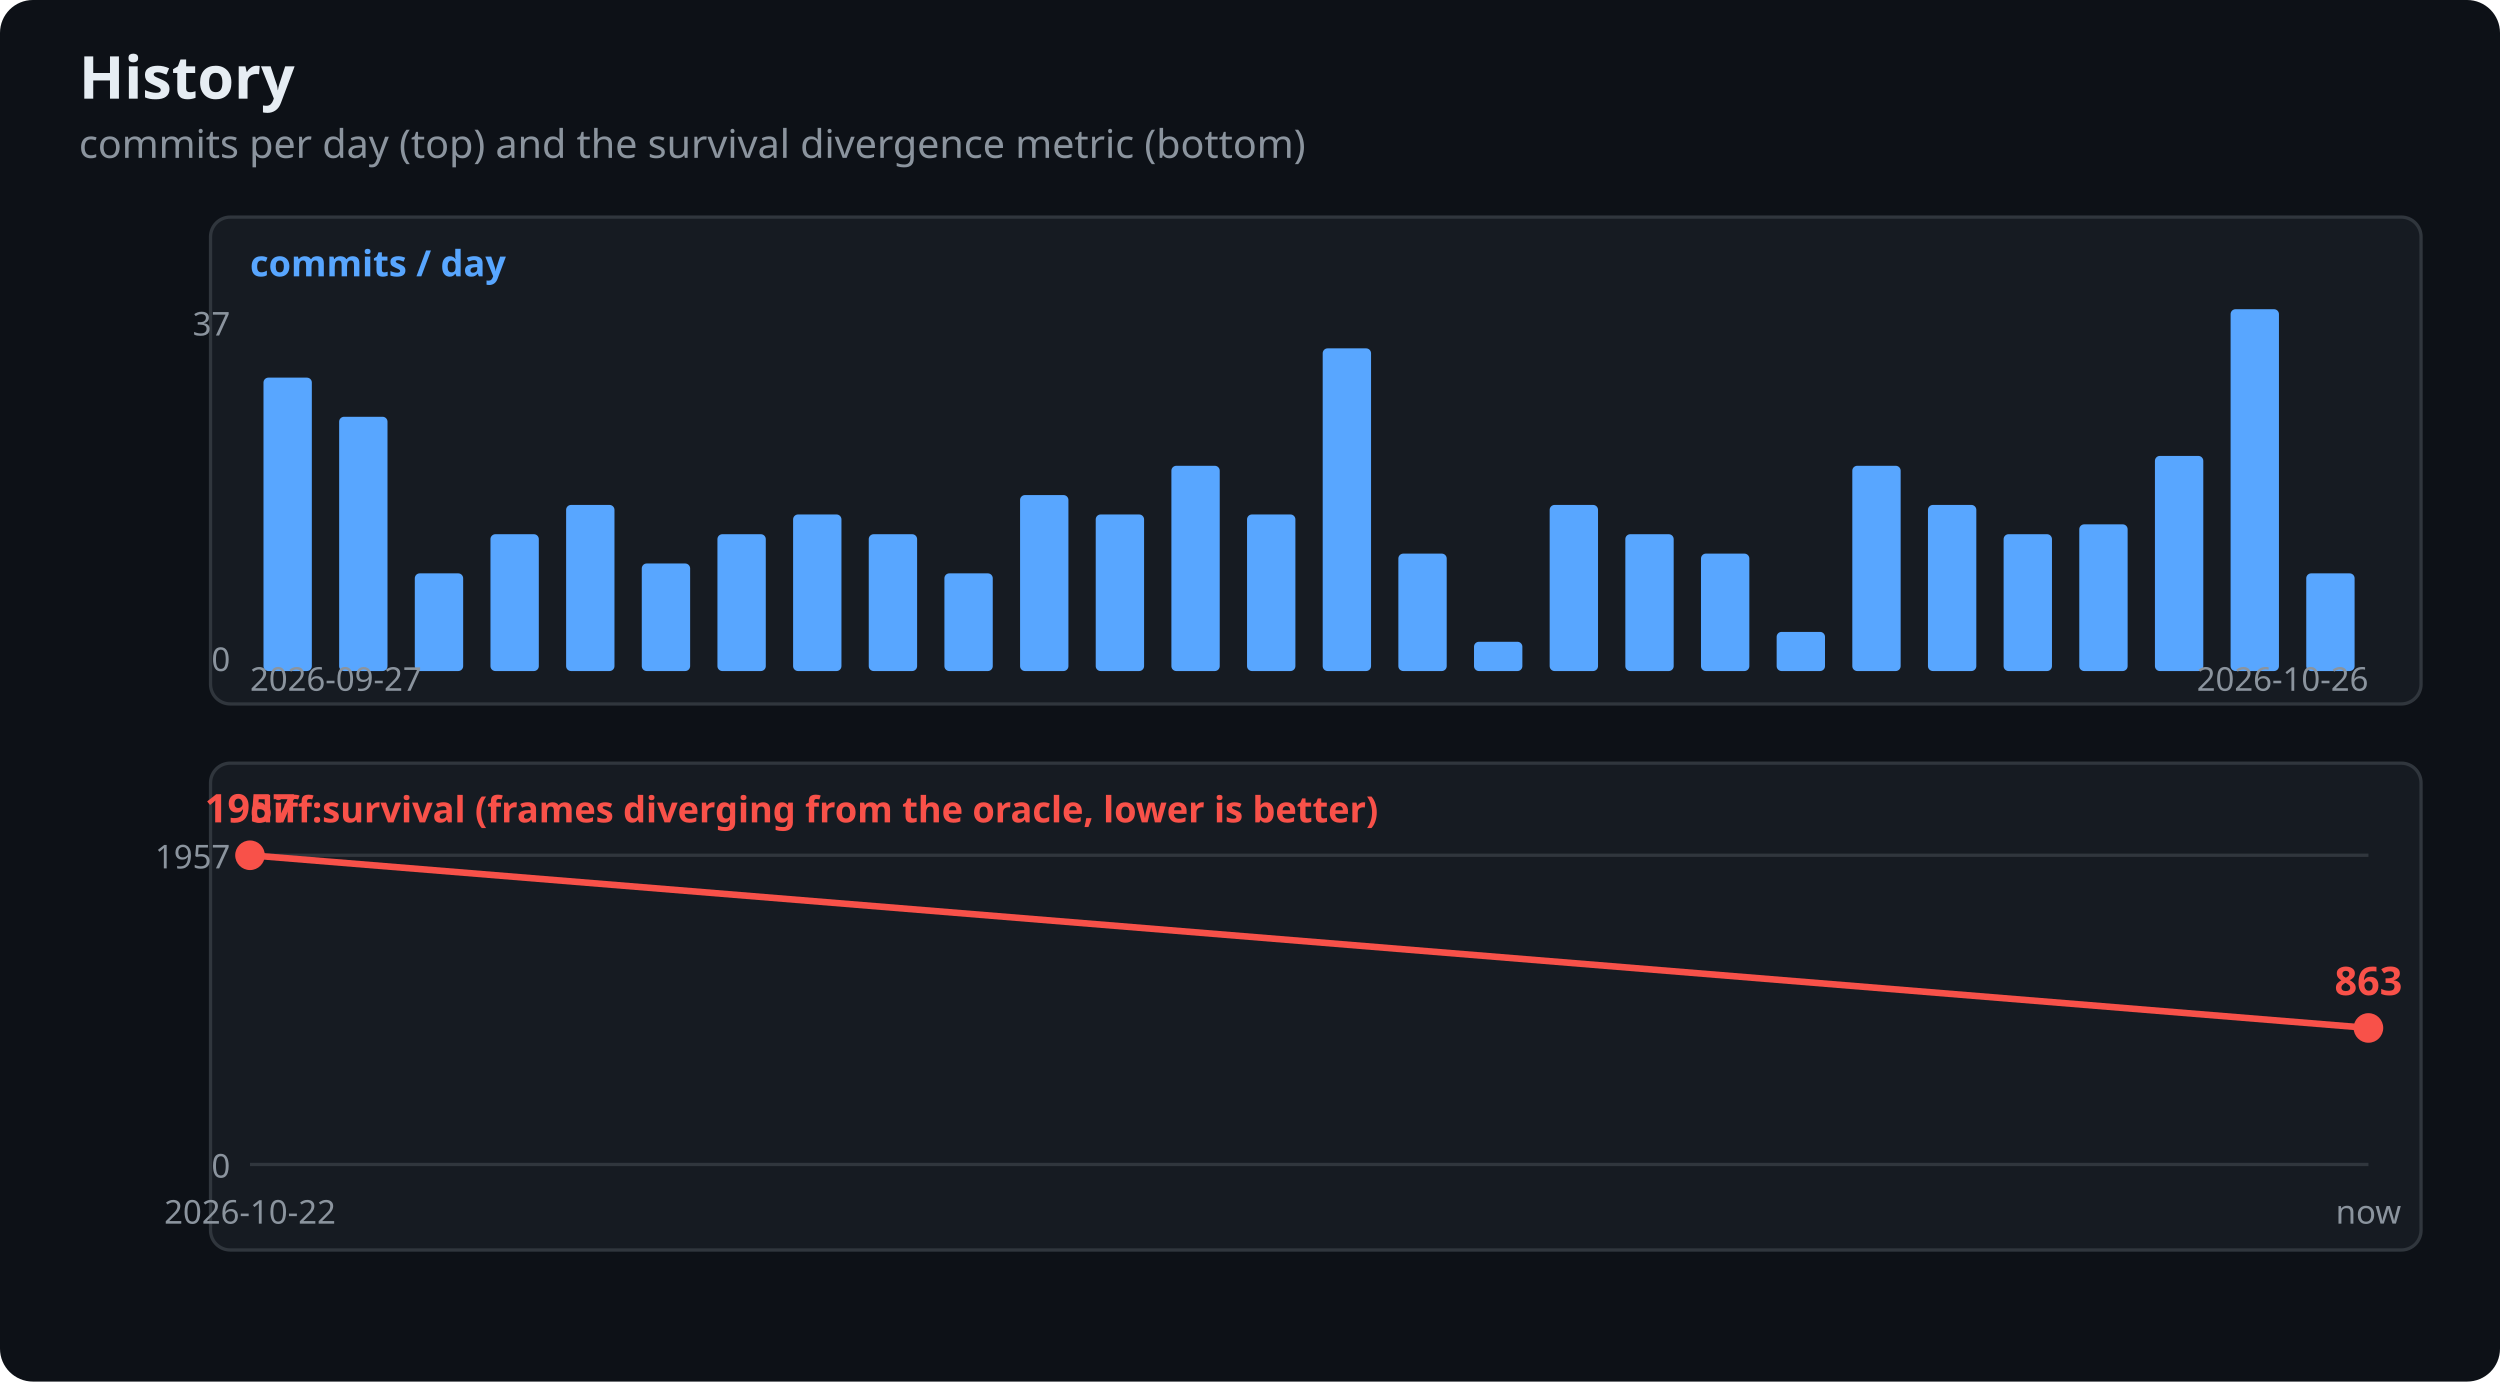
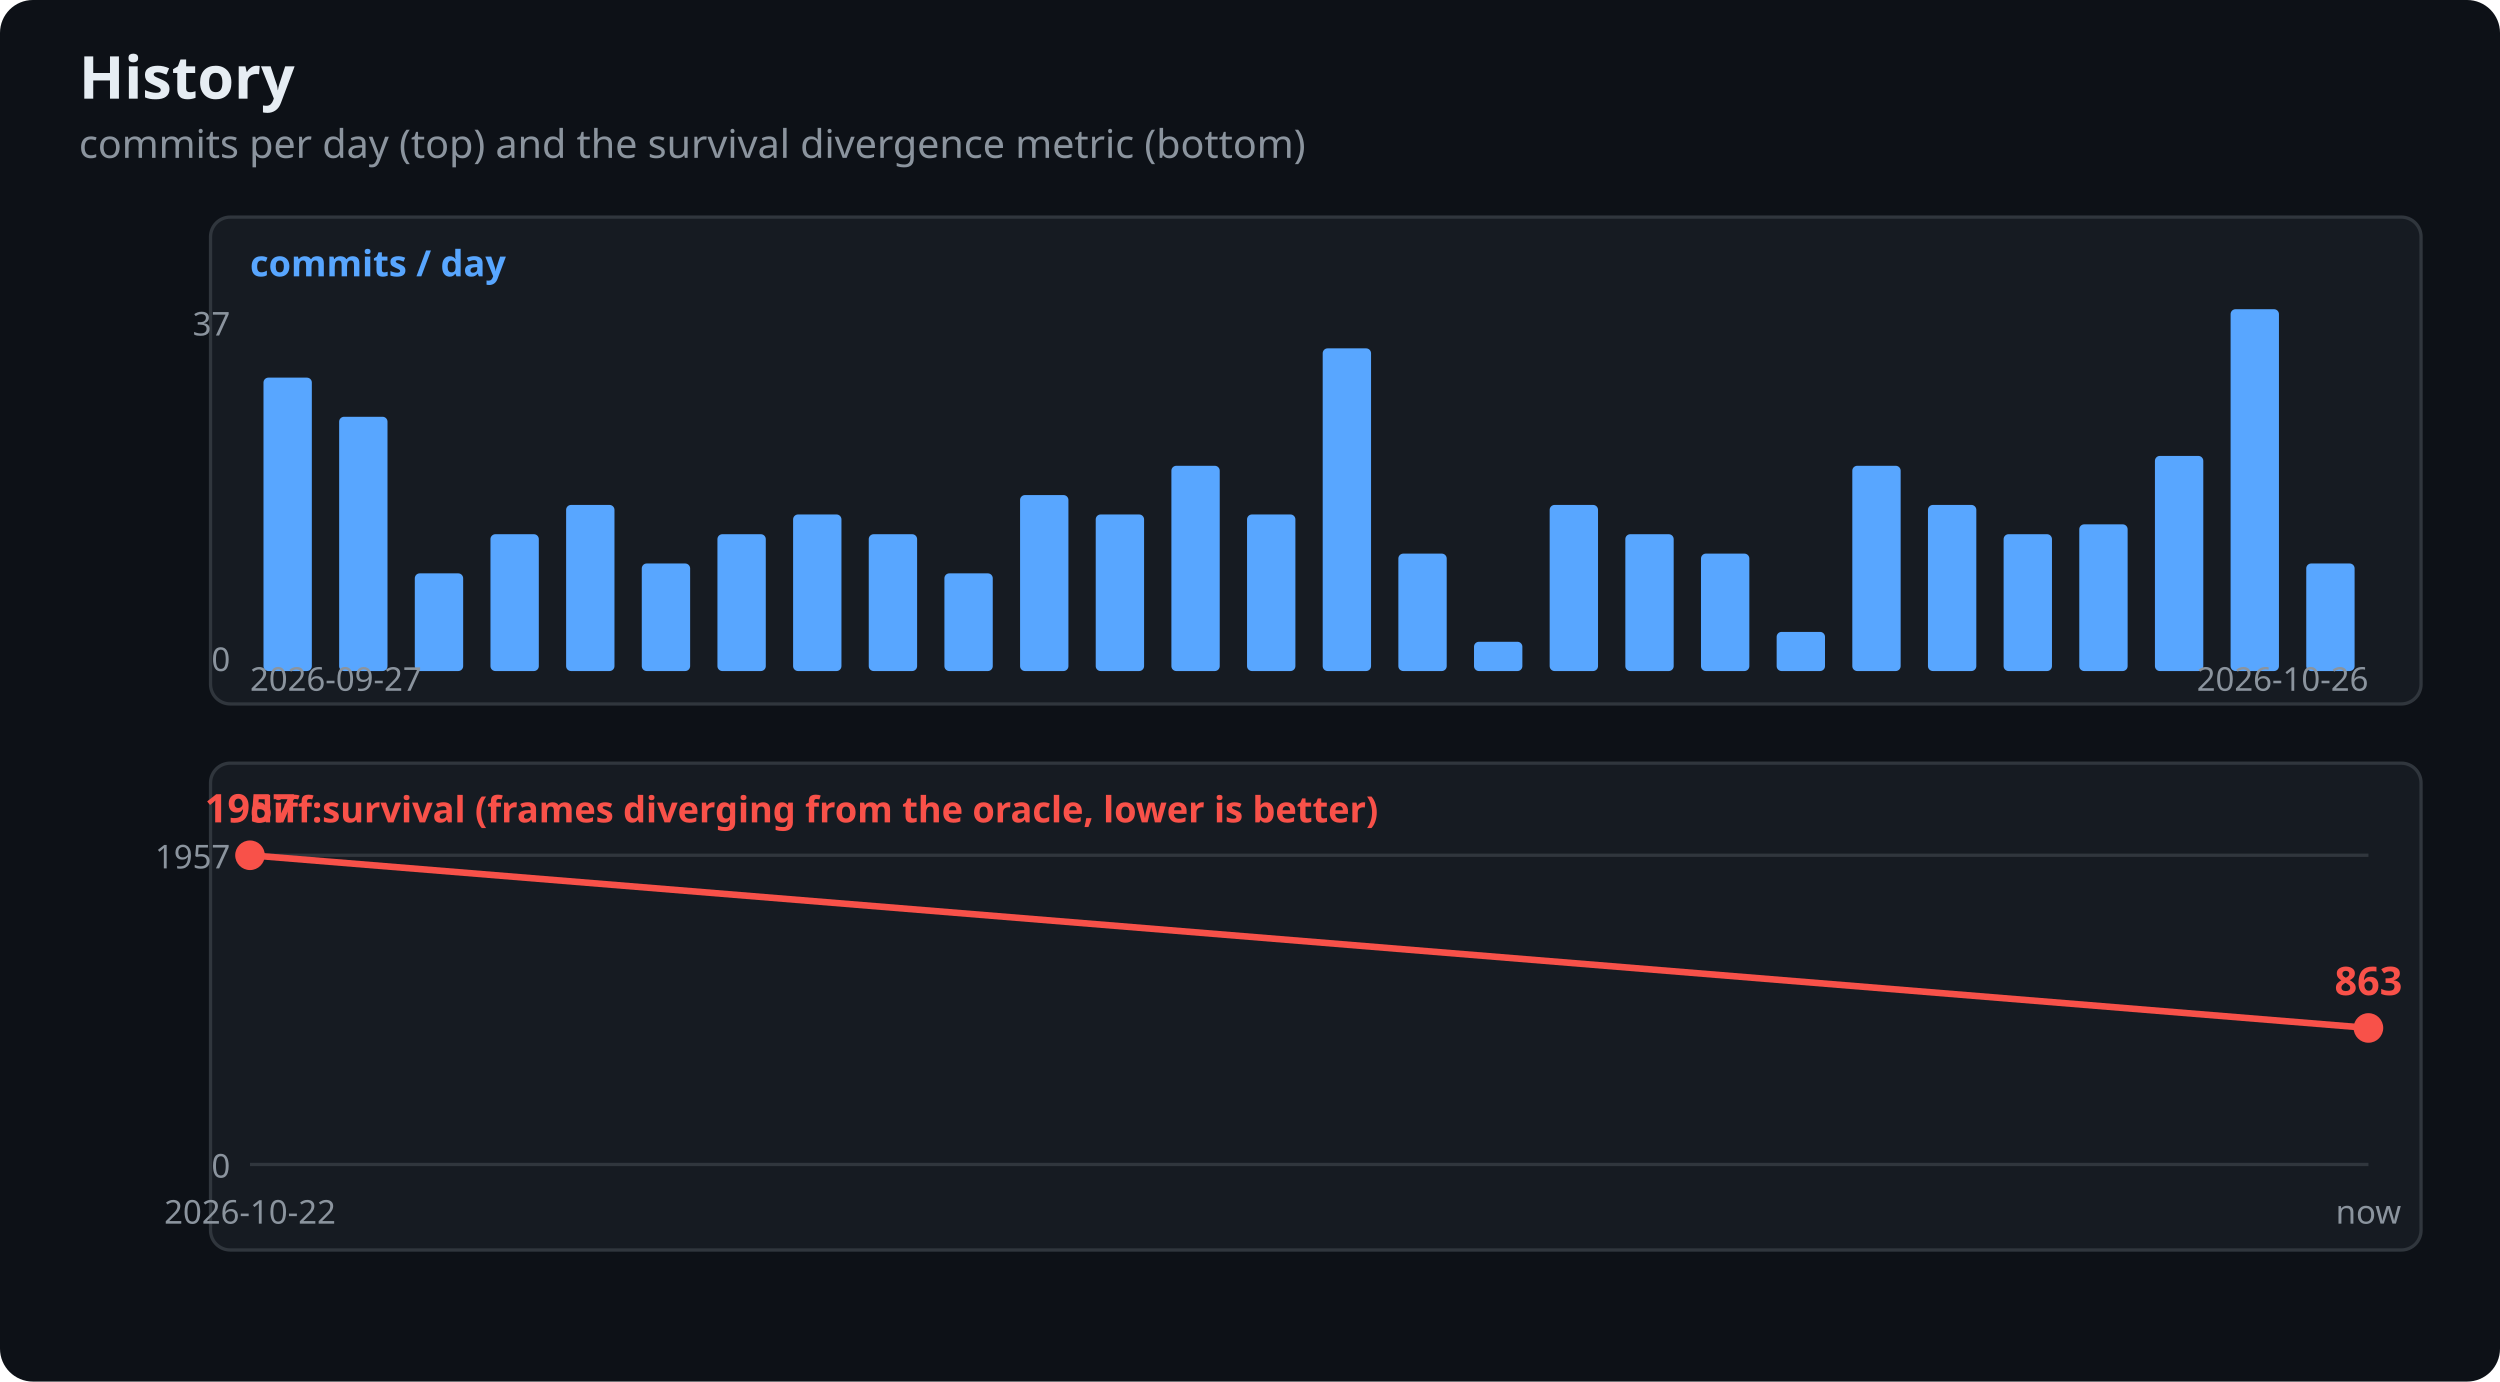
<svg xmlns="http://www.w3.org/2000/svg" width="760" height="420" viewBox="0 0 760 420" font-family="Segoe UI,Ubuntu,sans-serif">
  <rect width="760" height="420" rx="10" fill="#0d1117" />
  <text x="24" y="30" fill="#e6edf3" font-size="18" font-weight="600">History</text>
  <text x="24" y="48" fill="#8b949e" font-size="12">commits per day (top) and the survival divergence metric (bottom)</text>
  <rect x="64" y="66" width="672" height="148" fill="#161b22" stroke="#30363d" rx="6" />
  <text x="76" y="84" fill="#58a6ff" font-size="11" font-weight="600">commits / day</text>
  <rect x="80.1" y="114.8" width="14.7" height="89.2" fill="#58a6ff" rx="1.5" />
  <rect x="103.1" y="126.7" width="14.7" height="77.3" fill="#58a6ff" rx="1.5" />
  <rect x="126.1" y="174.3" width="14.7" height="29.7" fill="#58a6ff" rx="1.5" />
  <rect x="149.1" y="162.4" width="14.7" height="41.6" fill="#58a6ff" rx="1.5" />
  <rect x="172.1" y="153.5" width="14.7" height="50.5" fill="#58a6ff" rx="1.5" />
  <rect x="195.1" y="171.3" width="14.7" height="32.7" fill="#58a6ff" rx="1.5" />
  <rect x="218.1" y="162.4" width="14.7" height="41.6" fill="#58a6ff" rx="1.5" />
  <rect x="241.1" y="156.4" width="14.7" height="47.6" fill="#58a6ff" rx="1.5" />
  <rect x="264.1" y="162.4" width="14.7" height="41.6" fill="#58a6ff" rx="1.5" />
  <rect x="287.1" y="174.3" width="14.7" height="29.7" fill="#58a6ff" rx="1.5" />
  <rect x="310.1" y="150.5" width="14.7" height="53.5" fill="#58a6ff" rx="1.5" />
  <rect x="333.1" y="156.4" width="14.7" height="47.6" fill="#58a6ff" rx="1.5" />
  <rect x="356.1" y="141.6" width="14.7" height="62.4" fill="#58a6ff" rx="1.5" />
  <rect x="379.1" y="156.4" width="14.7" height="47.6" fill="#58a6ff" rx="1.5" />
  <rect x="402.1" y="105.9" width="14.7" height="98.1" fill="#58a6ff" rx="1.5" />
  <rect x="425.1" y="168.3" width="14.7" height="35.7" fill="#58a6ff" rx="1.5" />
  <rect x="448.1" y="195.1" width="14.7" height="8.9" fill="#58a6ff" rx="1.5" />
  <rect x="471.1" y="153.5" width="14.7" height="50.5" fill="#58a6ff" rx="1.5" />
  <rect x="494.1" y="162.4" width="14.7" height="41.6" fill="#58a6ff" rx="1.5" />
  <rect x="517.1" y="168.3" width="14.7" height="35.7" fill="#58a6ff" rx="1.5" />
  <rect x="540.1" y="192.1" width="14.7" height="11.9" fill="#58a6ff" rx="1.5" />
  <rect x="563.1" y="141.6" width="14.7" height="62.4" fill="#58a6ff" rx="1.5" />
  <rect x="586.1" y="153.5" width="14.7" height="50.5" fill="#58a6ff" rx="1.5" />
  <rect x="609.1" y="162.4" width="14.7" height="41.6" fill="#58a6ff" rx="1.5" />
  <rect x="632.1" y="159.4" width="14.7" height="44.6" fill="#58a6ff" rx="1.5" />
  <rect x="655.1" y="138.6" width="14.7" height="65.4" fill="#58a6ff" rx="1.5" />
  <rect x="678.1" y="94.0" width="14.7" height="110.0" fill="#58a6ff" rx="1.5" />
-   <rect x="701.1" y="174.3" width="14.7" height="29.7" fill="#58a6ff" rx="1.5" />
+   <rect x="701.1" y="171.3" width="14.7" height="32.7" fill="#58a6ff" rx="1.5" />
  <text x="70" y="102" fill="#8b949e" font-size="10" text-anchor="end">37</text>
  <text x="70" y="204" fill="#8b949e" font-size="10" text-anchor="end">0</text>
  <text x="76" y="210" fill="#8b949e" font-size="10">2026-09-27</text>
  <text x="720" y="210" fill="#8b949e" font-size="10" text-anchor="end">2026-10-26</text>
  <rect x="64" y="232" width="672" height="148" fill="#161b22" stroke="#30363d" rx="6" />
  <text x="76" y="250" fill="#f85149" font-size="11" font-weight="600">diff:survival (frames diverging from the oracle, lower is better)</text>
  <line x1="76" y1="354.0" x2="720" y2="354.0" stroke="#30363d" stroke-width="1" />
  <text x="70" y="358.0" fill="#8b949e" font-size="10" text-anchor="end">0</text>
  <line x1="76" y1="260.0" x2="720" y2="260.0" stroke="#30363d" stroke-width="1" />
  <text x="70" y="264.0" fill="#8b949e" font-size="10" text-anchor="end">1957</text>
  <circle cx="76.0" cy="260.0" r="4.5" fill="#f85149" />
  <text x="76.0" y="250.0" fill="#f85149" font-size="12" font-weight="600" text-anchor="middle">1957</text>
  <text x="76.0" y="372" fill="#8b949e" font-size="10" text-anchor="middle">2026-10-22</text>
  <circle cx="720.0" cy="312.5" r="4.5" fill="#f85149" />
  <text x="720.0" y="302.5" fill="#f85149" font-size="12" font-weight="600" text-anchor="middle">863</text>
  <text x="720.0" y="372" fill="#8b949e" font-size="10" text-anchor="middle">now</text>
  <polyline points="76.0,260.0 720.0,312.5" fill="none" stroke="#f85149" stroke-width="2" />
</svg>
